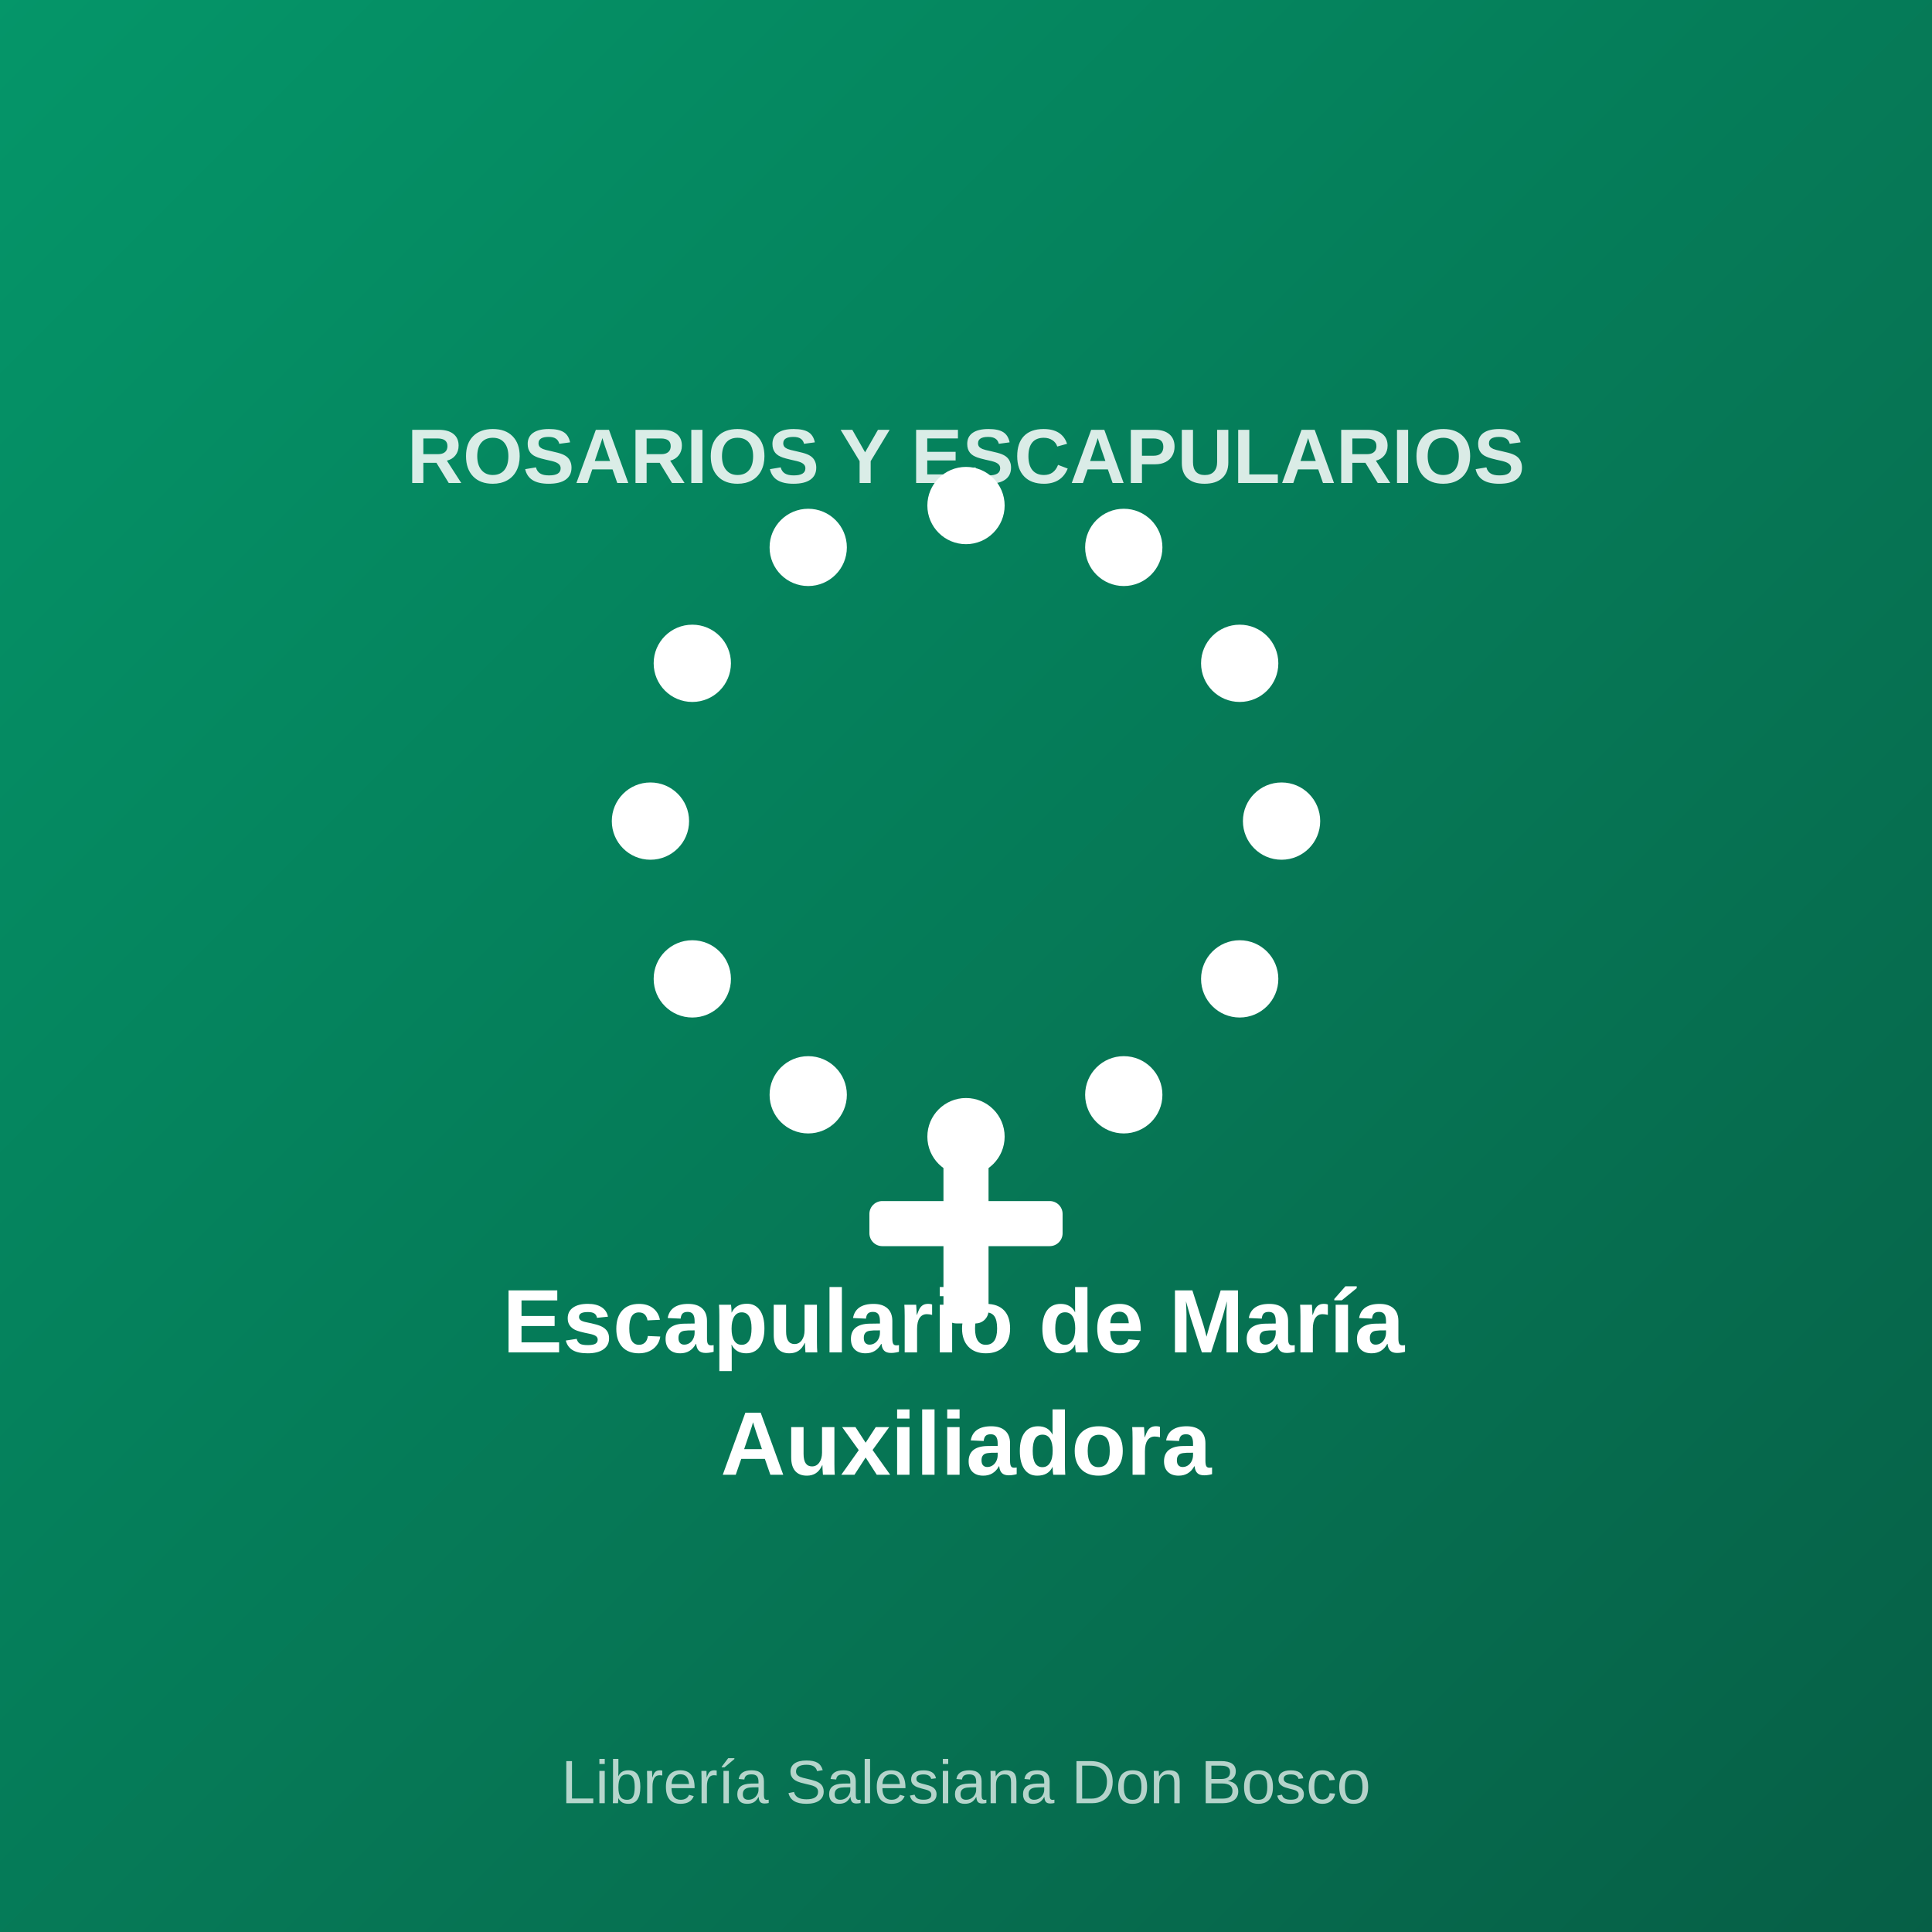
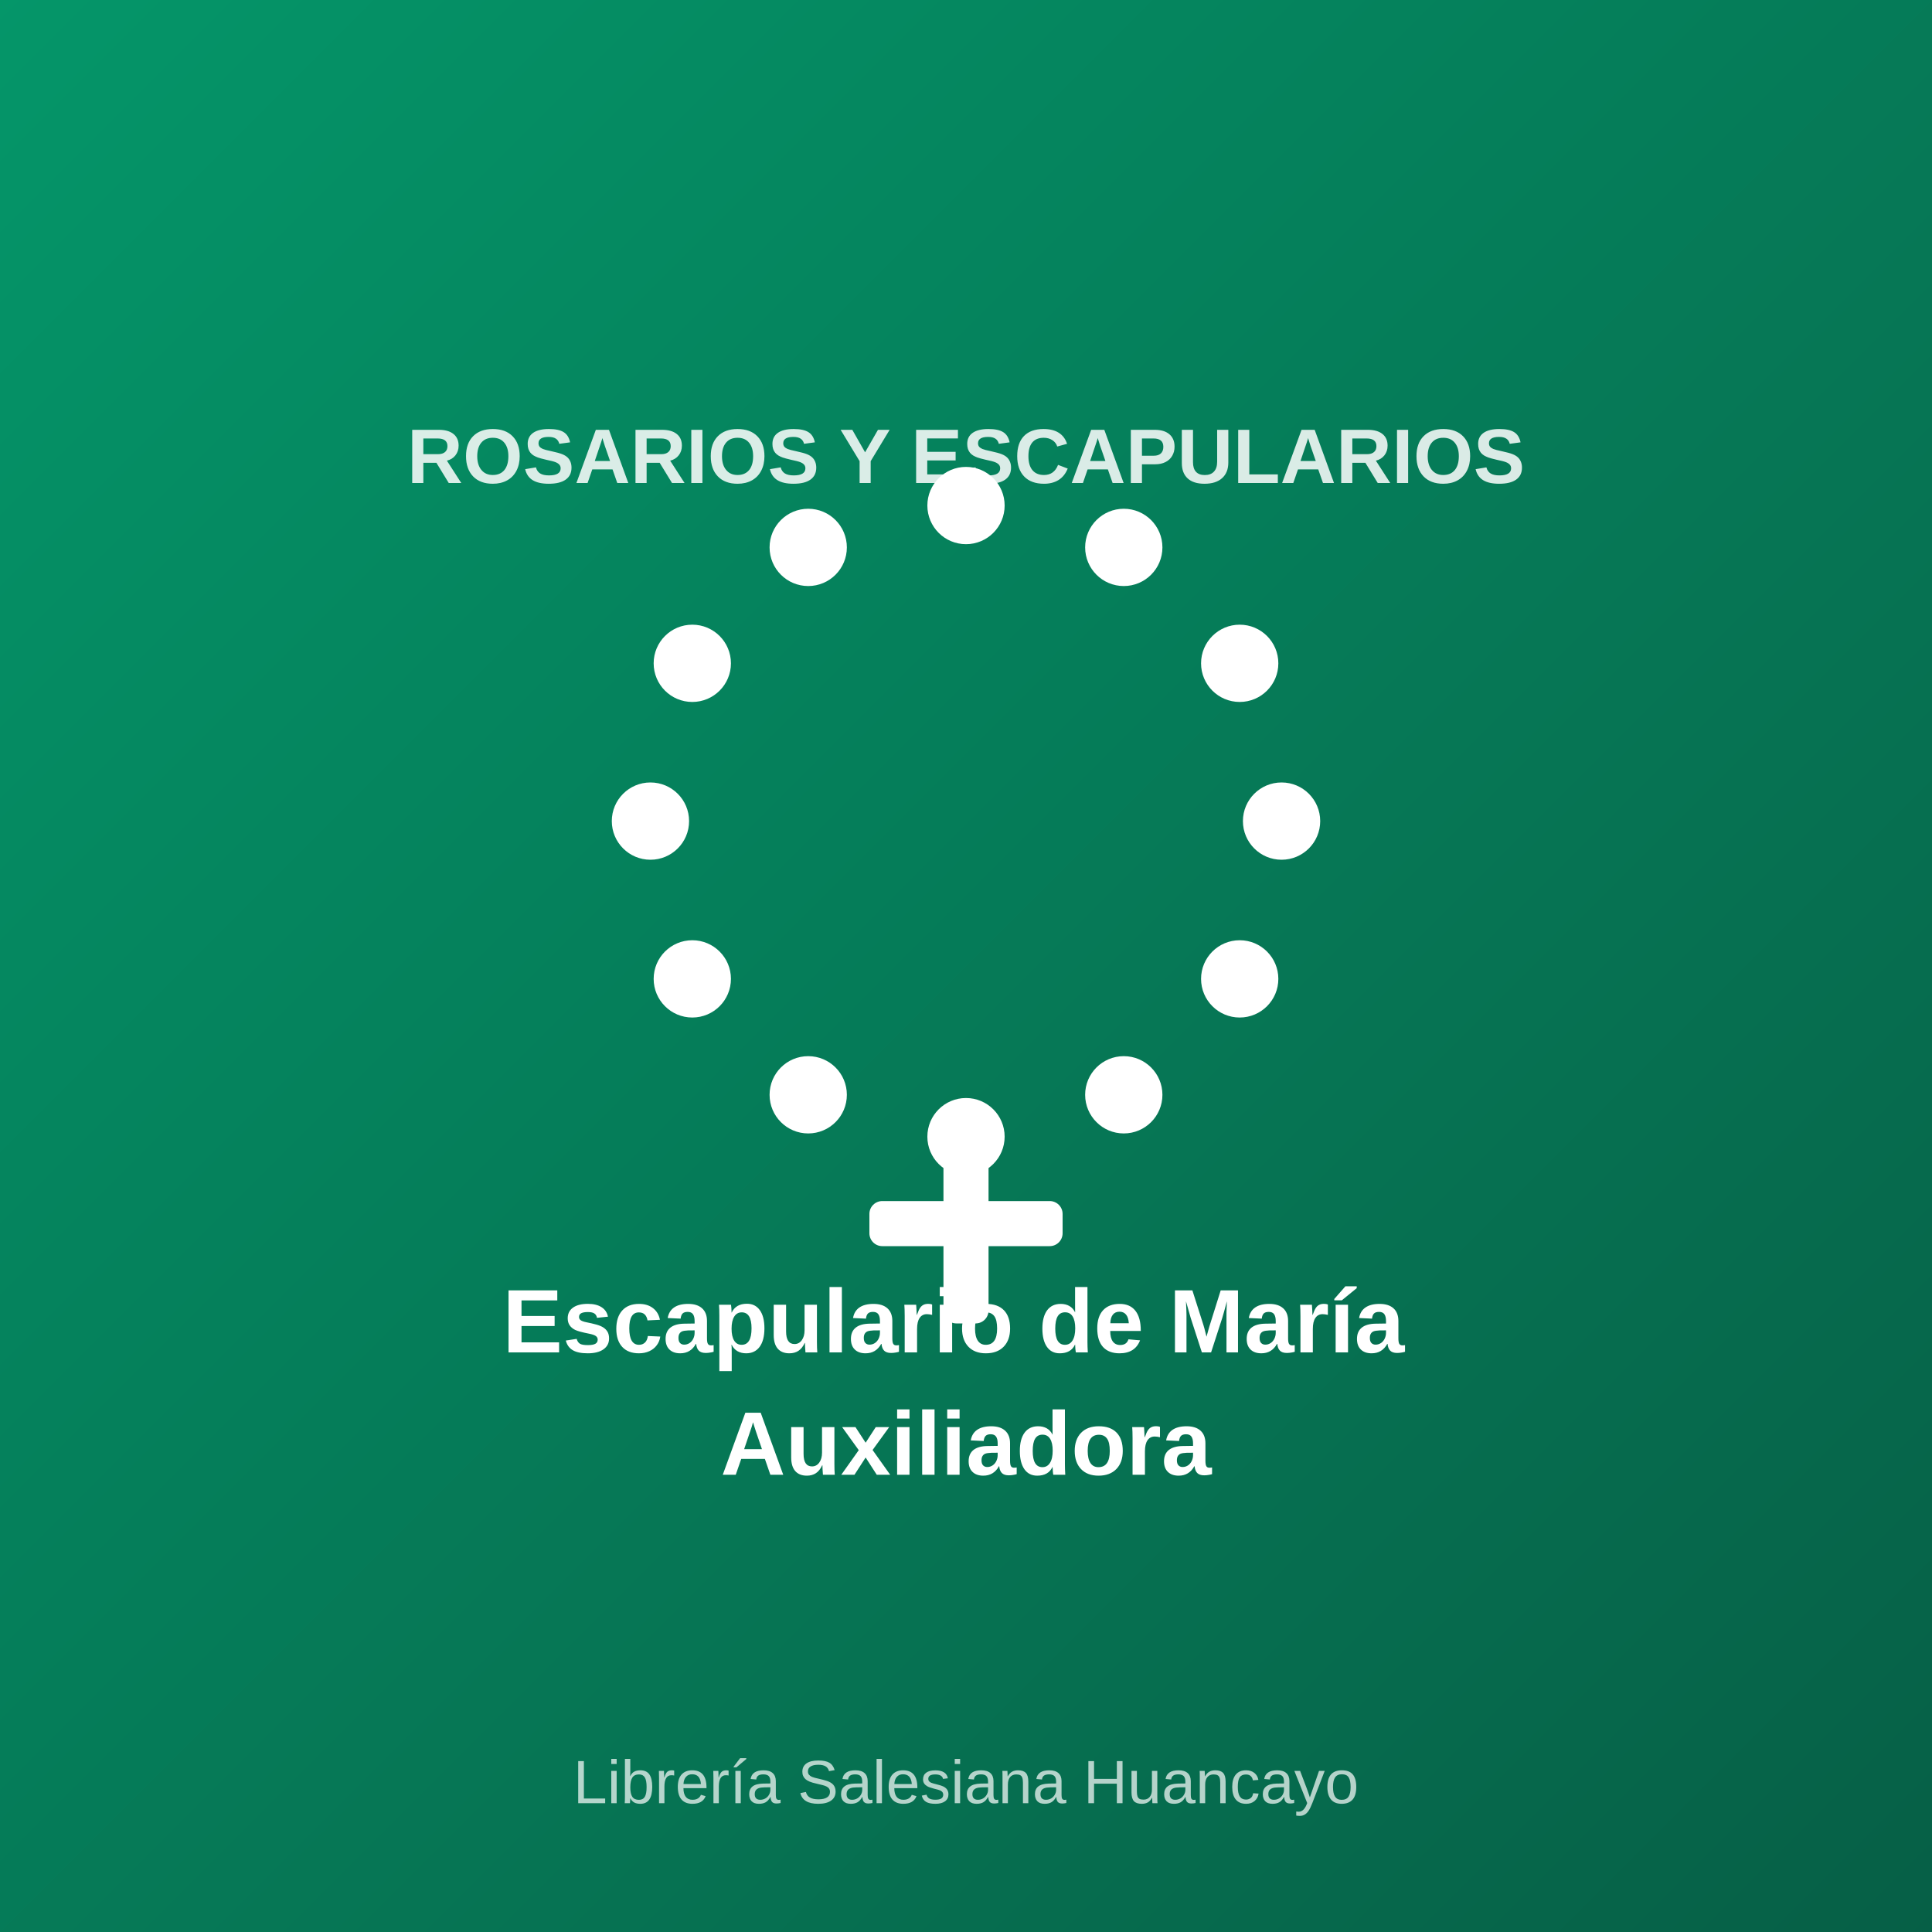
<svg xmlns="http://www.w3.org/2000/svg" width="600" height="600" viewBox="0 0 600 600">
  <defs>
    <linearGradient id="g" x1="0" y1="0" x2="1" y2="1">
      <stop offset="0" stop-color="#059669" />
      <stop offset="1" stop-color="#065F46" />
    </linearGradient>
  </defs>
  <rect width="600" height="600" fill="url(#g)" />
  <text x="300" y="150" text-anchor="middle" font-family="Segoe UI, Arial, sans-serif" font-size="24" font-weight="700" fill="#ffffff" opacity="0.85">ROSARIOS Y ESCAPULARIOS</text>
  <g transform="translate(300,255)" fill="#ffffff">
    <circle cx="0" cy="-98" r="12" />
    <circle cx="49" cy="-85" r="12" />
    <circle cx="85" cy="-49" r="12" />
    <circle cx="98" cy="0" r="12" />
    <circle cx="85" cy="49" r="12" />
    <circle cx="49" cy="85" r="12" />
    <circle cx="0" cy="98" r="12" />
    <circle cx="-49" cy="85" r="12" />
    <circle cx="-85" cy="49" r="12" />
    <circle cx="-98" cy="0" r="12" />
    <circle cx="-85" cy="-49" r="12" />
    <circle cx="-49" cy="-85" r="12" />
    <rect x="-7" y="96" width="14" height="60" rx="4" />
    <rect x="-30" y="118" width="60" height="14" rx="4" />
  </g>
  <text x="300" y="420" text-anchor="middle" font-family="Segoe UI, Arial, sans-serif" font-size="28" font-weight="600" fill="#ffffff">
    <tspan x="300" dy="0">Escapulario de María</tspan>
    <tspan x="300" dy="38">Auxiliadora</tspan>
  </text>
-   <text x="300" y="560" text-anchor="middle" font-family="Segoe UI, Arial, sans-serif" font-size="19" fill="#ffffff" opacity="0.7">Librería Salesiana Don Bosco</text>
+   <text x="300" y="560" text-anchor="middle" font-family="Segoe UI, Arial, sans-serif" font-size="19" fill="#ffffff" opacity="0.7">Librería Salesiana Huancayo</text>
</svg>
